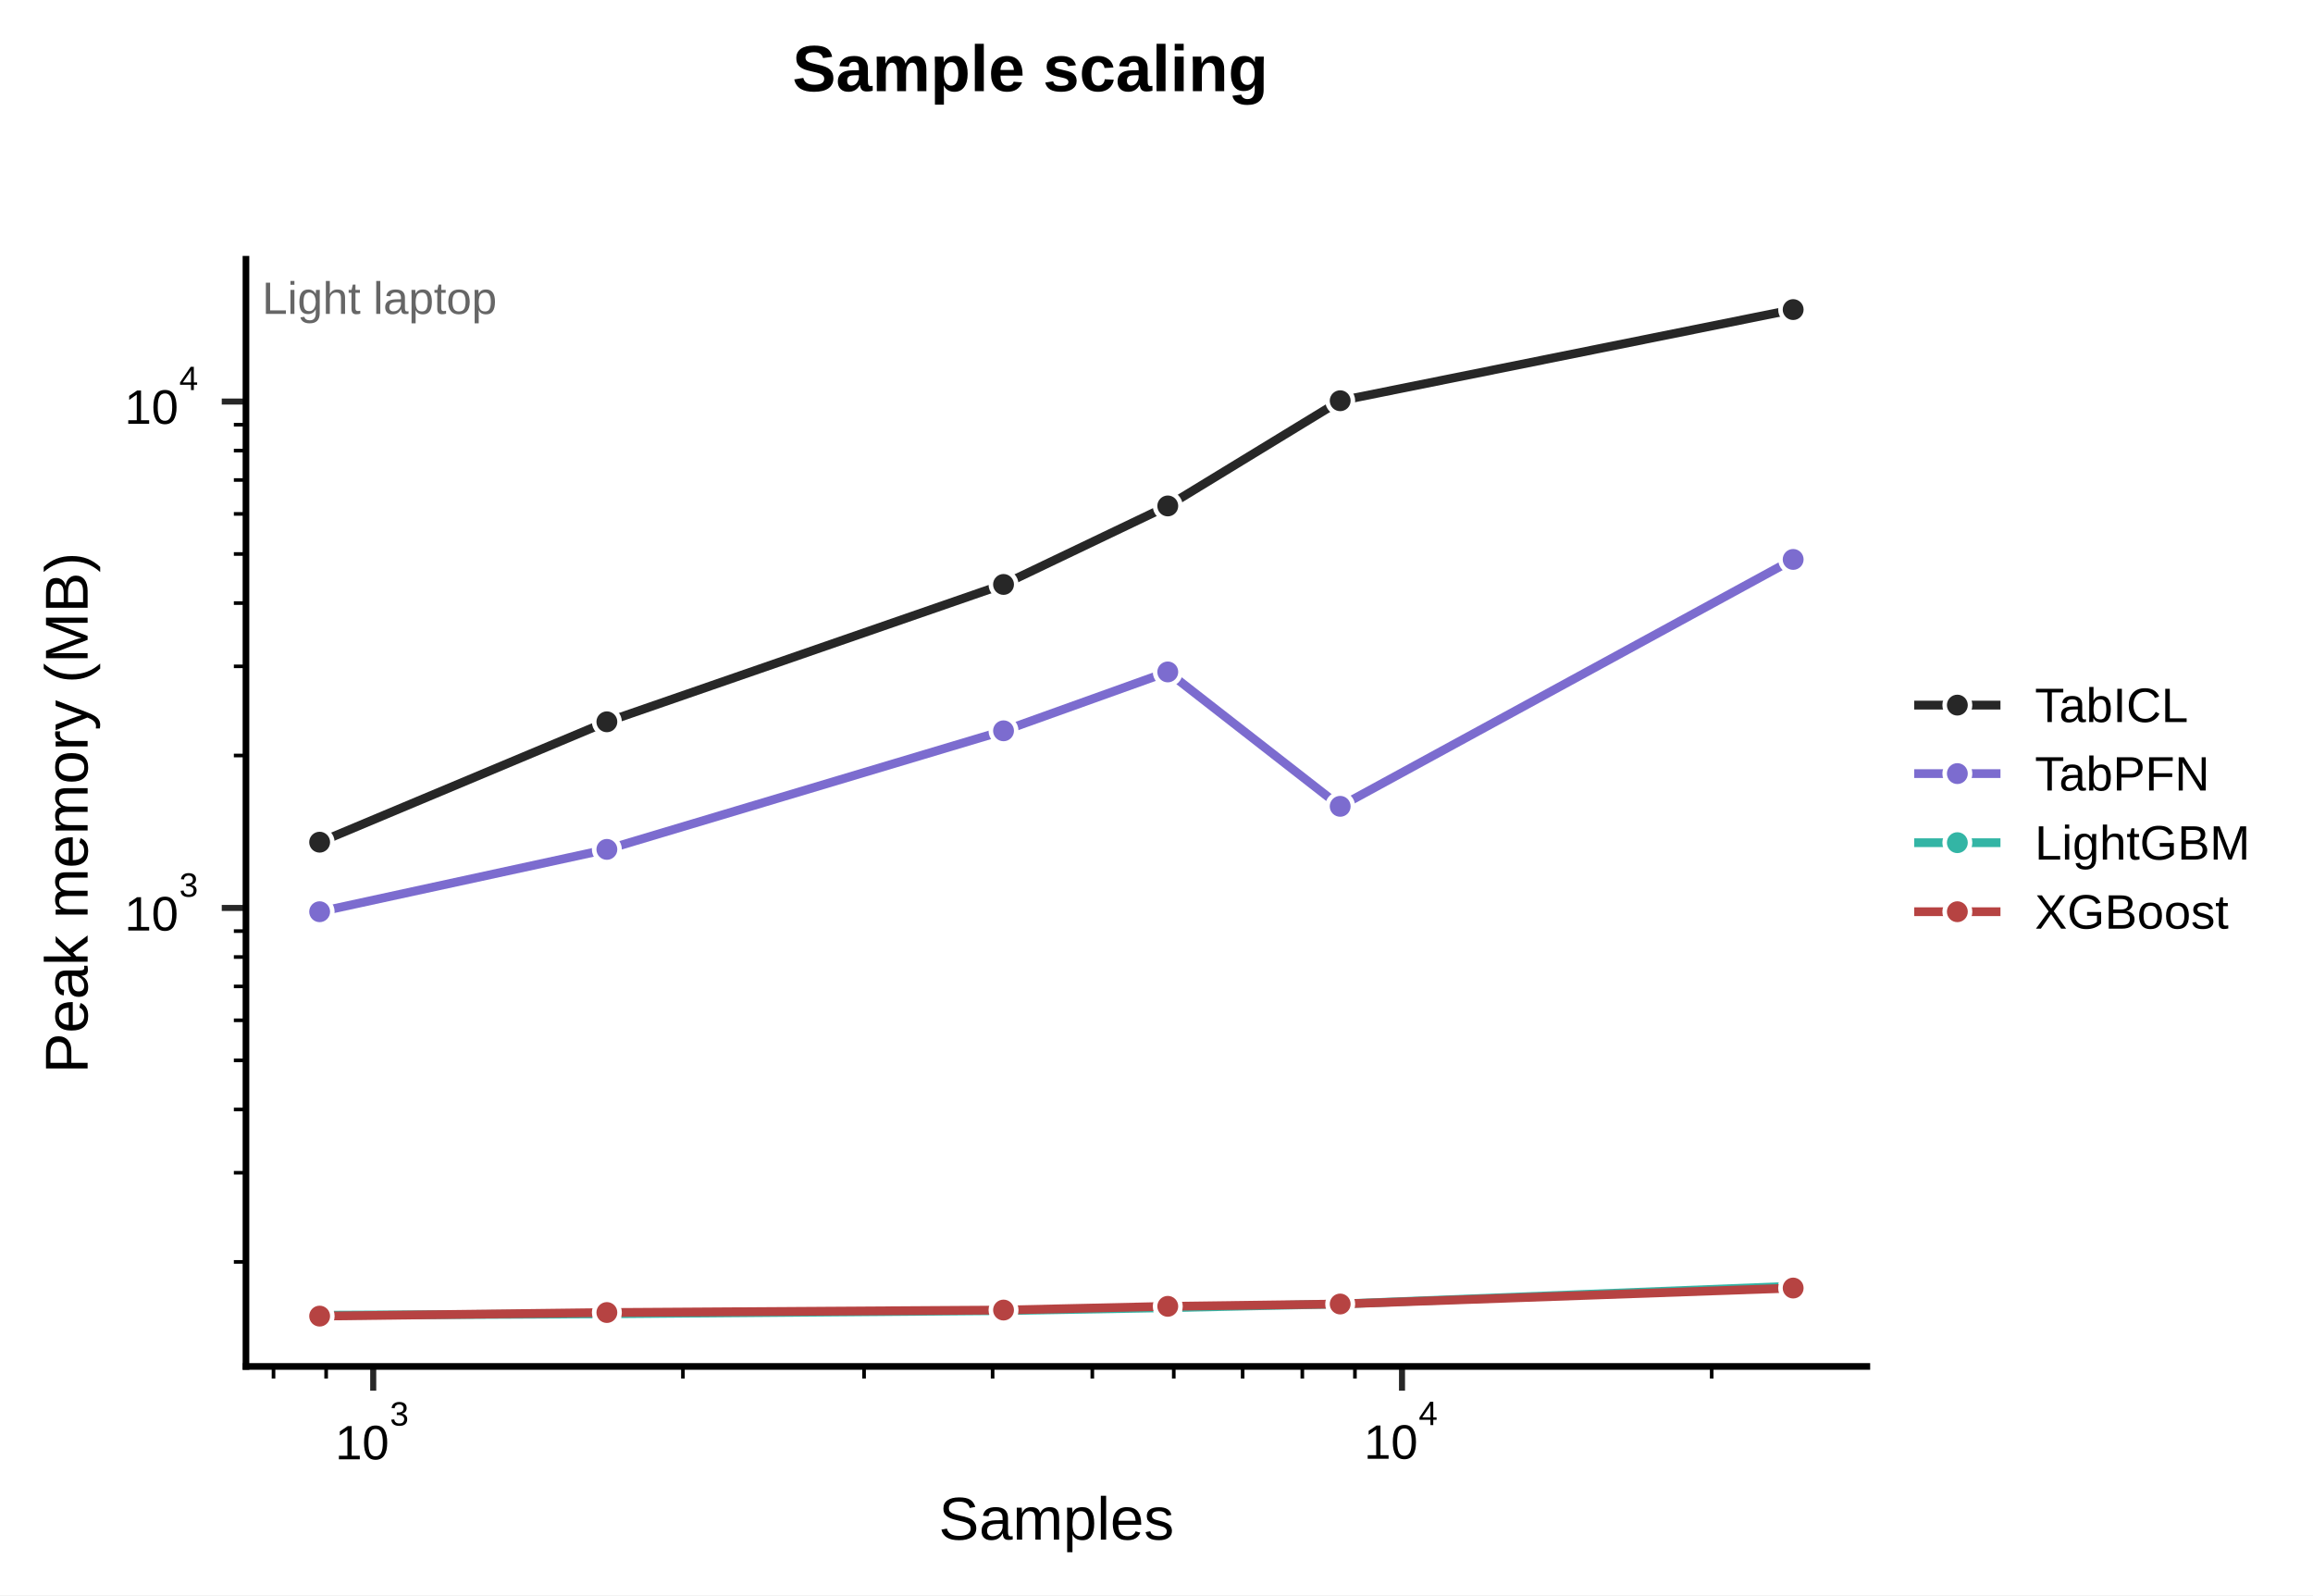
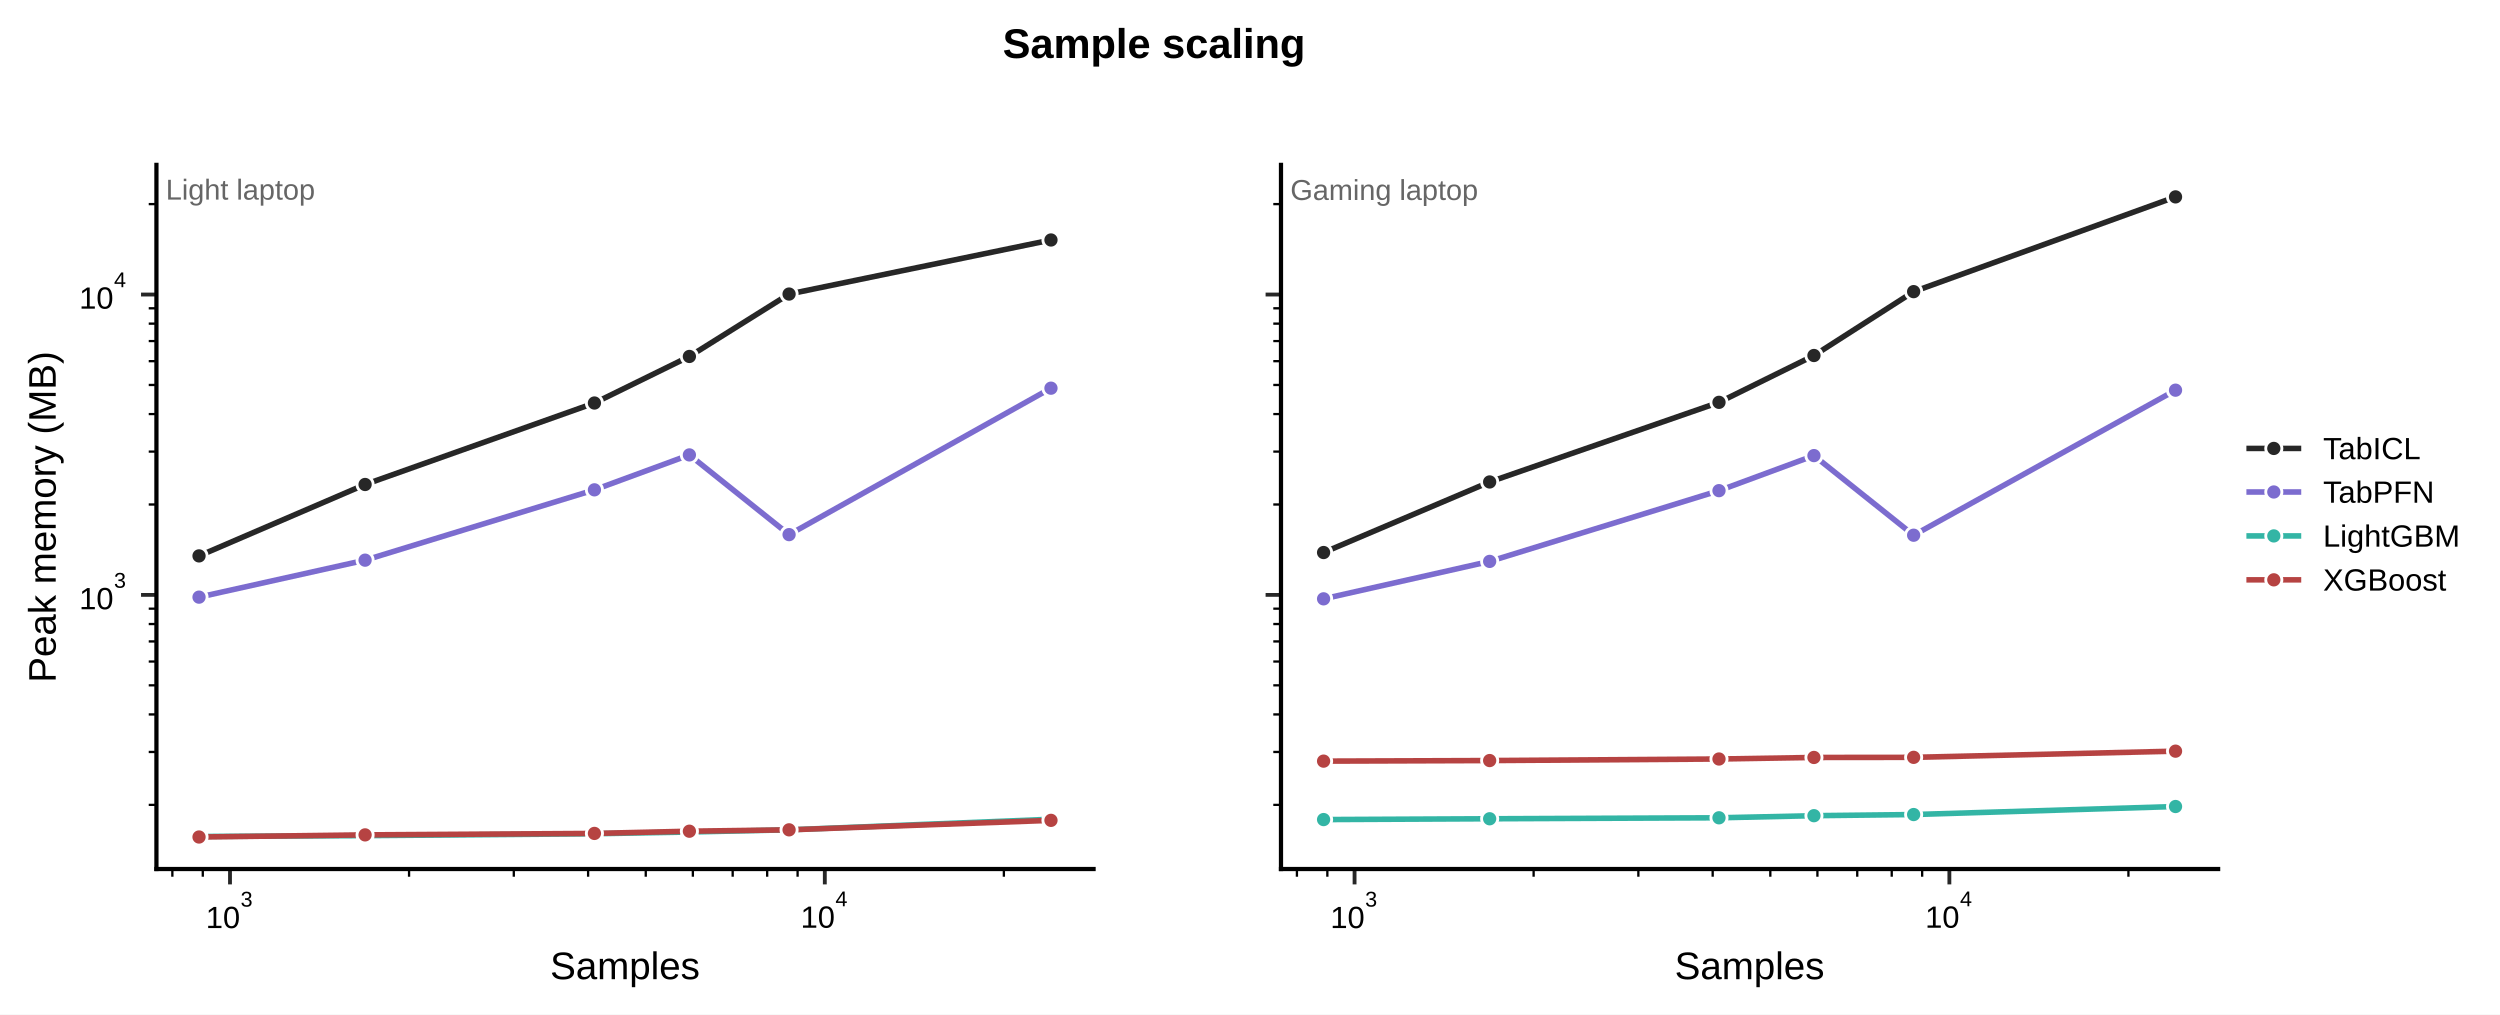
- <svg xmlns="http://www.w3.org/2000/svg" xmlns:xlink="http://www.w3.org/1999/xlink" width="382.21pt" height="263.599pt" viewBox="0 0 382.21 263.599" version="1.1">
+ <svg xmlns="http://www.w3.org/2000/svg" xmlns:xlink="http://www.w3.org/1999/xlink" width="649.563pt" height="263.599pt" viewBox="0 0 649.563 263.599" version="1.1">
  <defs>
    <style type="text/css">*{stroke-linejoin: round; stroke-linecap: butt}</style>
  </defs>
  <g id="figure_1">
    <g id="patch_1">
-       <path d="M 0 263.599  L 382.21 263.599  L 382.21 -0  L 0 -0  z " style="fill: #ffffff" />
+       <path d="M -0 263.599  L 649.563 263.599  L 649.563 -0  L -0 -0  z " style="fill: #ffffff" />
    </g>
    <g id="axes_1">
      <g id="patch_2">
-         <path d="M 40.644 225.792  L 308.484 225.792  L 308.484 42.84  L 40.644 42.84  z " style="fill: #ffffff" />
+         <path d="M 40.644 225.792  L 284.135 225.792  L 284.135 42.84  L 40.644 42.84  z " style="fill: #ffffff" />
      </g>
      <g id="FillBetweenPolyCollection_1" />
      <g id="FillBetweenPolyCollection_2" />
      <g id="FillBetweenPolyCollection_3" />
      <g id="FillBetweenPolyCollection_4" />
      <g id="matplotlib.axis_1">
        <g id="xtick_1">
          <g id="line2d_1">
            <defs>
-               <path id="m49b5a48833" d="M 0 0  L 0 4  " style="stroke: #272727" />
+               <path id="m535cff6df9" d="M 0 0  L 0 4  " style="stroke: #272727" />
            </defs>
            <g>
-               <use xlink:href="#m49b5a48833" x="61.672" y="225.792" style="fill: #272727; stroke: #272727" />
+               <use xlink:href="#m535cff6df9" x="59.76" y="225.792" style="fill: #272727; stroke: #272727" />
            </g>
          </g>
          <g id="text_1">
-             <g transform="translate(55.39198 241.542)">
+             <g transform="translate(53.48038 241.542)">
              <text>
                <tspan x="0" y="-0.4" style="font-size: 8px; font-family: 'Arial'">1</tspan>
                <tspan x="4.449" y="-0.4" style="font-size: 8px; font-family: 'Arial'">0</tspan>
                <tspan x="9.038" y="-5.975" style="font-size: 5.6px; font-family: 'Arial'">3</tspan>
              </text>
            </g>
          </g>
        </g>
        <g id="xtick_2">
          <g id="line2d_2">
            <g>
-               <use xlink:href="#m49b5a48833" x="231.673" y="225.792" style="fill: #272727; stroke: #272727" />
+               <use xlink:href="#m535cff6df9" x="214.307" y="225.792" style="fill: #272727; stroke: #272727" />
            </g>
          </g>
          <g id="text_2">
-             <g transform="translate(225.3934 241.462)">
+             <g transform="translate(208.0271 241.462)">
              <text>
                <tspan x="0" y="-0.41" style="font-size: 8px; font-family: 'Arial'">1</tspan>
                <tspan x="4.449" y="-0.41" style="font-size: 8px; font-family: 'Arial'">0</tspan>
                <tspan x="9.038" y="-5.986" style="font-size: 5.6px; font-family: 'Arial'">4</tspan>
              </text>
            </g>
          </g>
        </g>
        <g id="xtick_3">
          <g id="line2d_3">
            <defs>
-               <path id="m65c2e6663e" d="M 0 0  L 0 2  " style="stroke: #000000; stroke-width: 0.6" />
+               <path id="m6e4517f4c8" d="M 0 0  L 0 2  " style="stroke: #000000; stroke-width: 0.6" />
            </defs>
            <g>
-               <use xlink:href="#m65c2e6663e" x="45.197" y="225.792" style="stroke: #000000; stroke-width: 0.6" />
+               <use xlink:href="#m6e4517f4c8" x="44.783" y="225.792" style="stroke: #000000; stroke-width: 0.6" />
            </g>
          </g>
        </g>
        <g id="xtick_4">
          <g id="line2d_4">
            <g>
-               <use xlink:href="#m65c2e6663e" x="53.893" y="225.792" style="stroke: #000000; stroke-width: 0.6" />
+               <use xlink:href="#m6e4517f4c8" x="52.689" y="225.792" style="stroke: #000000; stroke-width: 0.6" />
            </g>
          </g>
        </g>
        <g id="xtick_5">
          <g id="line2d_5">
            <g>
-               <use xlink:href="#m65c2e6663e" x="112.848" y="225.792" style="stroke: #000000; stroke-width: 0.6" />
+               <use xlink:href="#m6e4517f4c8" x="106.284" y="225.792" style="stroke: #000000; stroke-width: 0.6" />
            </g>
          </g>
        </g>
        <g id="xtick_6">
          <g id="line2d_6">
            <g>
-               <use xlink:href="#m65c2e6663e" x="142.783" y="225.792" style="stroke: #000000; stroke-width: 0.6" />
+               <use xlink:href="#m6e4517f4c8" x="133.498" y="225.792" style="stroke: #000000; stroke-width: 0.6" />
            </g>
          </g>
        </g>
        <g id="xtick_7">
          <g id="line2d_7">
            <g>
-               <use xlink:href="#m65c2e6663e" x="164.023" y="225.792" style="stroke: #000000; stroke-width: 0.6" />
+               <use xlink:href="#m6e4517f4c8" x="152.807" y="225.792" style="stroke: #000000; stroke-width: 0.6" />
            </g>
          </g>
        </g>
        <g id="xtick_8">
          <g id="line2d_8">
            <g>
-               <use xlink:href="#m65c2e6663e" x="180.498" y="225.792" style="stroke: #000000; stroke-width: 0.6" />
+               <use xlink:href="#m6e4517f4c8" x="167.784" y="225.792" style="stroke: #000000; stroke-width: 0.6" />
            </g>
          </g>
        </g>
        <g id="xtick_9">
          <g id="line2d_9">
            <g>
-               <use xlink:href="#m65c2e6663e" x="193.959" y="225.792" style="stroke: #000000; stroke-width: 0.6" />
+               <use xlink:href="#m6e4517f4c8" x="180.021" y="225.792" style="stroke: #000000; stroke-width: 0.6" />
            </g>
          </g>
        </g>
        <g id="xtick_10">
          <g id="line2d_10">
            <g>
-               <use xlink:href="#m65c2e6663e" x="205.34" y="225.792" style="stroke: #000000; stroke-width: 0.6" />
+               <use xlink:href="#m6e4517f4c8" x="190.368" y="225.792" style="stroke: #000000; stroke-width: 0.6" />
            </g>
          </g>
        </g>
        <g id="xtick_11">
          <g id="line2d_11">
            <g>
-               <use xlink:href="#m65c2e6663e" x="215.199" y="225.792" style="stroke: #000000; stroke-width: 0.6" />
+               <use xlink:href="#m6e4517f4c8" x="199.33" y="225.792" style="stroke: #000000; stroke-width: 0.6" />
            </g>
          </g>
        </g>
        <g id="xtick_12">
          <g id="line2d_12">
            <g>
-               <use xlink:href="#m65c2e6663e" x="223.895" y="225.792" style="stroke: #000000; stroke-width: 0.6" />
+               <use xlink:href="#m6e4517f4c8" x="207.235" y="225.792" style="stroke: #000000; stroke-width: 0.6" />
            </g>
          </g>
        </g>
        <g id="xtick_13">
          <g id="line2d_13">
            <g>
-               <use xlink:href="#m65c2e6663e" x="282.849" y="225.792" style="stroke: #000000; stroke-width: 0.6" />
+               <use xlink:href="#m6e4517f4c8" x="260.83" y="225.792" style="stroke: #000000; stroke-width: 0.6" />
            </g>
          </g>
        </g>
        <g id="text_3">
-           <text style="font-size: 10px; font-family: 'Arial', 'Helvetica', 'DejaVu Sans', sans-serif; text-anchor: middle" x="174.564" y="254.412" transform="rotate(-0 174.5644 254.4117)">Samples</text>
+           <text style="font-size: 10px; font-family: 'Arial', 'Helvetica', 'DejaVu Sans', sans-serif; text-anchor: middle" x="162.39" y="254.412" transform="rotate(-0 162.3898 254.4117)">Samples</text>
        </g>
      </g>
      <g id="matplotlib.axis_2">
        <g id="ytick_1">
          <g id="line2d_14">
            <defs>
-               <path id="mefee58c02e" d="M 0 0  L -4 0  " style="stroke: #272727" />
+               <path id="m0dcc886dbc" d="M 0 0  L -4 0  " style="stroke: #272727" />
            </defs>
            <g>
-               <use xlink:href="#mefee58c02e" x="40.644" y="150.032" style="fill: #272727; stroke: #272727" />
+               <use xlink:href="#m0dcc886dbc" x="40.644" y="154.572" style="fill: #272727; stroke: #272727" />
            </g>
          </g>
          <g id="text_4">
-             <g transform="translate(20.58438 154.1567)">
+             <g transform="translate(20.58438 158.6975)">
              <text>
                <tspan x="0" y="-0.4" style="font-size: 8px; font-family: 'Arial'">1</tspan>
                <tspan x="4.449" y="-0.4" style="font-size: 8px; font-family: 'Arial'">0</tspan>
                <tspan x="9.038" y="-5.975" style="font-size: 5.6px; font-family: 'Arial'">3</tspan>
              </text>
            </g>
          </g>
        </g>
        <g id="ytick_2">
          <g id="line2d_15">
            <g>
-               <use xlink:href="#mefee58c02e" x="40.644" y="66.354" style="fill: #272727; stroke: #272727" />
+               <use xlink:href="#m0dcc886dbc" x="40.644" y="76.529" style="fill: #272727; stroke: #272727" />
            </g>
          </g>
          <g id="text_5">
-             <g transform="translate(20.58438 70.43891)">
+             <g transform="translate(20.58438 80.6135)">
              <text>
                <tspan x="0" y="-0.41" style="font-size: 8px; font-family: 'Arial'">1</tspan>
                <tspan x="4.449" y="-0.41" style="font-size: 8px; font-family: 'Arial'">0</tspan>
                <tspan x="9.038" y="-5.986" style="font-size: 5.6px; font-family: 'Arial'">4</tspan>
              </text>
            </g>
          </g>
        </g>
        <g id="ytick_3">
          <g id="line2d_16">
            <defs>
-               <path id="mbd367f8b08" d="M 0 0  L -2 0  " style="stroke: #000000; stroke-width: 0.6" />
+               <path id="me3ebf35637" d="M 0 0  L -2 0  " style="stroke: #000000; stroke-width: 0.6" />
            </defs>
            <g>
-               <use xlink:href="#mbd367f8b08" x="40.644" y="208.52" style="stroke: #000000; stroke-width: 0.6" />
+               <use xlink:href="#me3ebf35637" x="40.644" y="209.123" style="stroke: #000000; stroke-width: 0.6" />
            </g>
          </g>
        </g>
        <g id="ytick_4">
          <g id="line2d_17">
            <g>
-               <use xlink:href="#mbd367f8b08" x="40.644" y="193.785" style="stroke: #000000; stroke-width: 0.6" />
+               <use xlink:href="#me3ebf35637" x="40.644" y="195.38" style="stroke: #000000; stroke-width: 0.6" />
            </g>
          </g>
        </g>
        <g id="ytick_5">
          <g id="line2d_18">
            <g>
-               <use xlink:href="#mbd367f8b08" x="40.644" y="183.33" style="stroke: #000000; stroke-width: 0.6" />
+               <use xlink:href="#me3ebf35637" x="40.644" y="185.629" style="stroke: #000000; stroke-width: 0.6" />
            </g>
          </g>
        </g>
        <g id="ytick_6">
          <g id="line2d_19">
            <g>
-               <use xlink:href="#mbd367f8b08" x="40.644" y="175.221" style="stroke: #000000; stroke-width: 0.6" />
+               <use xlink:href="#me3ebf35637" x="40.644" y="178.066" style="stroke: #000000; stroke-width: 0.6" />
            </g>
          </g>
        </g>
        <g id="ytick_7">
          <g id="line2d_20">
            <g>
-               <use xlink:href="#mbd367f8b08" x="40.644" y="168.595" style="stroke: #000000; stroke-width: 0.6" />
+               <use xlink:href="#me3ebf35637" x="40.644" y="171.886" style="stroke: #000000; stroke-width: 0.6" />
            </g>
          </g>
        </g>
        <g id="ytick_8">
          <g id="line2d_21">
            <g>
-               <use xlink:href="#mbd367f8b08" x="40.644" y="162.994" style="stroke: #000000; stroke-width: 0.6" />
+               <use xlink:href="#me3ebf35637" x="40.644" y="166.662" style="stroke: #000000; stroke-width: 0.6" />
            </g>
          </g>
        </g>
        <g id="ytick_9">
          <g id="line2d_22">
            <g>
-               <use xlink:href="#mbd367f8b08" x="40.644" y="158.141" style="stroke: #000000; stroke-width: 0.6" />
+               <use xlink:href="#me3ebf35637" x="40.644" y="162.136" style="stroke: #000000; stroke-width: 0.6" />
            </g>
          </g>
        </g>
        <g id="ytick_10">
          <g id="line2d_23">
            <g>
-               <use xlink:href="#mbd367f8b08" x="40.644" y="153.861" style="stroke: #000000; stroke-width: 0.6" />
+               <use xlink:href="#me3ebf35637" x="40.644" y="158.144" style="stroke: #000000; stroke-width: 0.6" />
            </g>
          </g>
        </g>
        <g id="ytick_11">
          <g id="line2d_24">
            <g>
-               <use xlink:href="#mbd367f8b08" x="40.644" y="124.842" style="stroke: #000000; stroke-width: 0.6" />
+               <use xlink:href="#me3ebf35637" x="40.644" y="131.079" style="stroke: #000000; stroke-width: 0.6" />
            </g>
          </g>
        </g>
        <g id="ytick_12">
          <g id="line2d_25">
            <g>
-               <use xlink:href="#mbd367f8b08" x="40.644" y="110.107" style="stroke: #000000; stroke-width: 0.6" />
+               <use xlink:href="#me3ebf35637" x="40.644" y="117.336" style="stroke: #000000; stroke-width: 0.6" />
            </g>
          </g>
        </g>
        <g id="ytick_13">
          <g id="line2d_26">
            <g>
-               <use xlink:href="#mbd367f8b08" x="40.644" y="99.653" style="stroke: #000000; stroke-width: 0.6" />
+               <use xlink:href="#me3ebf35637" x="40.644" y="107.585" style="stroke: #000000; stroke-width: 0.6" />
            </g>
          </g>
        </g>
        <g id="ytick_14">
          <g id="line2d_27">
            <g>
-               <use xlink:href="#mbd367f8b08" x="40.644" y="91.543" style="stroke: #000000; stroke-width: 0.6" />
+               <use xlink:href="#me3ebf35637" x="40.644" y="100.022" style="stroke: #000000; stroke-width: 0.6" />
            </g>
          </g>
        </g>
        <g id="ytick_15">
          <g id="line2d_28">
            <g>
-               <use xlink:href="#mbd367f8b08" x="40.644" y="84.918" style="stroke: #000000; stroke-width: 0.6" />
+               <use xlink:href="#me3ebf35637" x="40.644" y="93.842" style="stroke: #000000; stroke-width: 0.6" />
            </g>
          </g>
        </g>
        <g id="ytick_16">
          <g id="line2d_29">
            <g>
-               <use xlink:href="#mbd367f8b08" x="40.644" y="79.316" style="stroke: #000000; stroke-width: 0.6" />
+               <use xlink:href="#me3ebf35637" x="40.644" y="88.618" style="stroke: #000000; stroke-width: 0.6" />
            </g>
          </g>
        </g>
        <g id="ytick_17">
          <g id="line2d_30">
            <g>
-               <use xlink:href="#mbd367f8b08" x="40.644" y="74.463" style="stroke: #000000; stroke-width: 0.6" />
+               <use xlink:href="#me3ebf35637" x="40.644" y="84.092" style="stroke: #000000; stroke-width: 0.6" />
            </g>
          </g>
        </g>
        <g id="ytick_18">
          <g id="line2d_31">
            <g>
-               <use xlink:href="#mbd367f8b08" x="40.644" y="70.183" style="stroke: #000000; stroke-width: 0.6" />
+               <use xlink:href="#me3ebf35637" x="40.644" y="80.1" style="stroke: #000000; stroke-width: 0.6" />
+             </g>
+           </g>
+         </g>
+         <g id="ytick_19">
+           <g id="line2d_32">
+             <g>
+               <use xlink:href="#me3ebf35637" x="40.644" y="53.035" style="stroke: #000000; stroke-width: 0.6" />
            </g>
          </g>
        </g>
        <g id="text_6">
          <text style="font-size: 10px; font-family: 'Arial', 'Helvetica', 'DejaVu Sans', sans-serif; text-anchor: middle" x="14.48" y="134.316" transform="rotate(-90 14.47969 134.316)">Peak memory (MB)</text>
        </g>
      </g>
-       <g id="line2d_32">
-         <path d="M 52.819 139.164  L 100.282 119.271  L 165.828 96.574  L 192.968 83.602  L 221.459 66.218  L 296.31 51.156  " clip-path="url(#p3132e4a2a6)" style="fill: none; stroke: #272727; stroke-width: 1.45; stroke-linecap: square" />
+       <g id="line2d_33">
+         <path d="M 51.712 144.436  L 94.86 125.882  L 154.448 104.714  L 179.12 92.615  L 205.022 76.402  L 273.068 62.354  " clip-path="url(#p27433dda0e)" style="fill: none; stroke: #272727; stroke-width: 1.45; stroke-linecap: square" />
        <defs>
-           <path id="mc3761f071a" d="M 0 2.1  C 0.557 2.1 1.091 1.879 1.485 1.485  C 1.879 1.091 2.1 0.557 2.1 0  C 2.1 -0.557 1.879 -1.091 1.485 -1.485  C 1.091 -1.879 0.557 -2.1 0 -2.1  C -0.557 -2.1 -1.091 -1.879 -1.485 -1.485  C -1.879 -1.091 -2.1 -0.557 -2.1 0  C -2.1 0.557 -1.879 1.091 -1.485 1.485  C -1.091 1.879 -0.557 2.1 0 2.1  z " style="stroke: #ffffff; stroke-width: 0.75" />
+           <path id="m68408c80e0" d="M 0 2.1  C 0.557 2.1 1.091 1.879 1.485 1.485  C 1.879 1.091 2.1 0.557 2.1 0  C 2.1 -0.557 1.879 -1.091 1.485 -1.485  C 1.091 -1.879 0.557 -2.1 0 -2.1  C -0.557 -2.1 -1.091 -1.879 -1.485 -1.485  C -1.879 -1.091 -2.1 -0.557 -2.1 0  C -2.1 0.557 -1.879 1.091 -1.485 1.485  C -1.091 1.879 -0.557 2.1 0 2.1  z " style="stroke: #ffffff; stroke-width: 0.75" />
        </defs>
-         <g clip-path="url(#p3132e4a2a6)">
-           <use xlink:href="#mc3761f071a" x="52.819" y="139.164" style="fill: #272727; stroke: #ffffff; stroke-width: 0.75" />
-           <use xlink:href="#mc3761f071a" x="100.282" y="119.271" style="fill: #272727; stroke: #ffffff; stroke-width: 0.75" />
-           <use xlink:href="#mc3761f071a" x="165.828" y="96.574" style="fill: #272727; stroke: #ffffff; stroke-width: 0.75" />
-           <use xlink:href="#mc3761f071a" x="192.968" y="83.602" style="fill: #272727; stroke: #ffffff; stroke-width: 0.75" />
-           <use xlink:href="#mc3761f071a" x="221.459" y="66.218" style="fill: #272727; stroke: #ffffff; stroke-width: 0.75" />
-           <use xlink:href="#mc3761f071a" x="296.31" y="51.156" style="fill: #272727; stroke: #ffffff; stroke-width: 0.75" />
-         </g>
-       </g>
-       <g id="line2d_33">
-         <path d="M 52.819 150.654  L 100.282 140.353  L 165.828 120.759  L 192.968 111.031  L 221.459 133.238  L 296.31 92.441  " clip-path="url(#p3132e4a2a6)" style="fill: none; stroke: #7c6ccf; stroke-width: 1.45; stroke-linecap: square" />
+         <g clip-path="url(#p27433dda0e)">
+           <use xlink:href="#m68408c80e0" x="51.712" y="144.436" style="fill: #272727; stroke: #ffffff; stroke-width: 0.75" />
+           <use xlink:href="#m68408c80e0" x="94.86" y="125.882" style="fill: #272727; stroke: #ffffff; stroke-width: 0.75" />
+           <use xlink:href="#m68408c80e0" x="154.448" y="104.714" style="fill: #272727; stroke: #ffffff; stroke-width: 0.75" />
+           <use xlink:href="#m68408c80e0" x="179.12" y="92.615" style="fill: #272727; stroke: #ffffff; stroke-width: 0.75" />
+           <use xlink:href="#m68408c80e0" x="205.022" y="76.402" style="fill: #272727; stroke: #ffffff; stroke-width: 0.75" />
+           <use xlink:href="#m68408c80e0" x="273.068" y="62.354" style="fill: #272727; stroke: #ffffff; stroke-width: 0.75" />
+         </g>
+       </g>
+       <g id="line2d_34">
+         <path d="M 51.712 155.153  L 94.86 145.546  L 154.448 127.271  L 179.12 118.198  L 205.022 138.909  L 273.068 100.86  " clip-path="url(#p27433dda0e)" style="fill: none; stroke: #7c6ccf; stroke-width: 1.45; stroke-linecap: square" />
        <defs>
-           <path id="md16cb9d031" d="M 0 2.1  C 0.557 2.1 1.091 1.879 1.485 1.485  C 1.879 1.091 2.1 0.557 2.1 0  C 2.1 -0.557 1.879 -1.091 1.485 -1.485  C 1.091 -1.879 0.557 -2.1 0 -2.1  C -0.557 -2.1 -1.091 -1.879 -1.485 -1.485  C -1.879 -1.091 -2.1 -0.557 -2.1 0  C -2.1 0.557 -1.879 1.091 -1.485 1.485  C -1.091 1.879 -0.557 2.1 0 2.1  z " style="stroke: #ffffff; stroke-width: 0.75" />
+           <path id="m30e67b7266" d="M 0 2.1  C 0.557 2.1 1.091 1.879 1.485 1.485  C 1.879 1.091 2.1 0.557 2.1 0  C 2.1 -0.557 1.879 -1.091 1.485 -1.485  C 1.091 -1.879 0.557 -2.1 0 -2.1  C -0.557 -2.1 -1.091 -1.879 -1.485 -1.485  C -1.879 -1.091 -2.1 -0.557 -2.1 0  C -2.1 0.557 -1.879 1.091 -1.485 1.485  C -1.091 1.879 -0.557 2.1 0 2.1  z " style="stroke: #ffffff; stroke-width: 0.75" />
        </defs>
-         <g clip-path="url(#p3132e4a2a6)">
-           <use xlink:href="#md16cb9d031" x="52.819" y="150.654" style="fill: #7c6ccf; stroke: #ffffff; stroke-width: 0.75" />
-           <use xlink:href="#md16cb9d031" x="100.282" y="140.353" style="fill: #7c6ccf; stroke: #ffffff; stroke-width: 0.75" />
-           <use xlink:href="#md16cb9d031" x="165.828" y="120.759" style="fill: #7c6ccf; stroke: #ffffff; stroke-width: 0.75" />
-           <use xlink:href="#md16cb9d031" x="192.968" y="111.031" style="fill: #7c6ccf; stroke: #ffffff; stroke-width: 0.75" />
-           <use xlink:href="#md16cb9d031" x="221.459" y="133.238" style="fill: #7c6ccf; stroke: #ffffff; stroke-width: 0.75" />
-           <use xlink:href="#md16cb9d031" x="296.31" y="92.441" style="fill: #7c6ccf; stroke: #ffffff; stroke-width: 0.75" />
-         </g>
-       </g>
-       <g id="line2d_34">
-         <path d="M 52.819 217.332  L 100.282 217.097  L 165.828 216.569  L 192.968 216.088  L 221.459 215.469  L 296.31 212.527  " clip-path="url(#p3132e4a2a6)" style="fill: none; stroke: #33b5a5; stroke-width: 1.45; stroke-linecap: square" />
+         <g clip-path="url(#p27433dda0e)">
+           <use xlink:href="#m30e67b7266" x="51.712" y="155.153" style="fill: #7c6ccf; stroke: #ffffff; stroke-width: 0.75" />
+           <use xlink:href="#m30e67b7266" x="94.86" y="145.546" style="fill: #7c6ccf; stroke: #ffffff; stroke-width: 0.75" />
+           <use xlink:href="#m30e67b7266" x="154.448" y="127.271" style="fill: #7c6ccf; stroke: #ffffff; stroke-width: 0.75" />
+           <use xlink:href="#m30e67b7266" x="179.12" y="118.198" style="fill: #7c6ccf; stroke: #ffffff; stroke-width: 0.75" />
+           <use xlink:href="#m30e67b7266" x="205.022" y="138.909" style="fill: #7c6ccf; stroke: #ffffff; stroke-width: 0.75" />
+           <use xlink:href="#m30e67b7266" x="273.068" y="100.86" style="fill: #7c6ccf; stroke: #ffffff; stroke-width: 0.75" />
+         </g>
+       </g>
+       <g id="line2d_35">
+         <path d="M 51.712 217.342  L 94.86 217.122  L 154.448 216.63  L 179.12 216.181  L 205.022 215.604  L 273.068 212.86  " clip-path="url(#p27433dda0e)" style="fill: none; stroke: #33b5a5; stroke-width: 1.45; stroke-linecap: square" />
        <defs>
-           <path id="m8ec9bb2e9e" d="M 0 2.1  C 0.557 2.1 1.091 1.879 1.485 1.485  C 1.879 1.091 2.1 0.557 2.1 0  C 2.1 -0.557 1.879 -1.091 1.485 -1.485  C 1.091 -1.879 0.557 -2.1 0 -2.1  C -0.557 -2.1 -1.091 -1.879 -1.485 -1.485  C -1.879 -1.091 -2.1 -0.557 -2.1 0  C -2.1 0.557 -1.879 1.091 -1.485 1.485  C -1.091 1.879 -0.557 2.1 0 2.1  z " style="stroke: #ffffff; stroke-width: 0.75" />
+           <path id="m19f07a2bf1" d="M 0 2.1  C 0.557 2.1 1.091 1.879 1.485 1.485  C 1.879 1.091 2.1 0.557 2.1 0  C 2.1 -0.557 1.879 -1.091 1.485 -1.485  C 1.091 -1.879 0.557 -2.1 0 -2.1  C -0.557 -2.1 -1.091 -1.879 -1.485 -1.485  C -1.879 -1.091 -2.1 -0.557 -2.1 0  C -2.1 0.557 -1.879 1.091 -1.485 1.485  C -1.091 1.879 -0.557 2.1 0 2.1  z " style="stroke: #ffffff; stroke-width: 0.75" />
        </defs>
-         <g clip-path="url(#p3132e4a2a6)">
-           <use xlink:href="#m8ec9bb2e9e" x="52.819" y="217.332" style="fill: #33b5a5; stroke: #ffffff; stroke-width: 0.75" />
-           <use xlink:href="#m8ec9bb2e9e" x="100.282" y="217.097" style="fill: #33b5a5; stroke: #ffffff; stroke-width: 0.75" />
-           <use xlink:href="#m8ec9bb2e9e" x="165.828" y="216.569" style="fill: #33b5a5; stroke: #ffffff; stroke-width: 0.75" />
-           <use xlink:href="#m8ec9bb2e9e" x="192.968" y="216.088" style="fill: #33b5a5; stroke: #ffffff; stroke-width: 0.75" />
-           <use xlink:href="#m8ec9bb2e9e" x="221.459" y="215.469" style="fill: #33b5a5; stroke: #ffffff; stroke-width: 0.75" />
-           <use xlink:href="#m8ec9bb2e9e" x="296.31" y="212.527" style="fill: #33b5a5; stroke: #ffffff; stroke-width: 0.75" />
-         </g>
-       </g>
-       <g id="line2d_35">
-         <path d="M 52.819 217.476  L 100.282 216.884  L 165.828 216.476  L 192.968 215.861  L 221.459 215.476  L 296.31 212.838  " clip-path="url(#p3132e4a2a6)" style="fill: none; stroke: #b64342; stroke-width: 1.45; stroke-linecap: square" />
+         <g clip-path="url(#p27433dda0e)">
+           <use xlink:href="#m19f07a2bf1" x="51.712" y="217.342" style="fill: #33b5a5; stroke: #ffffff; stroke-width: 0.75" />
+           <use xlink:href="#m19f07a2bf1" x="94.86" y="217.122" style="fill: #33b5a5; stroke: #ffffff; stroke-width: 0.75" />
+           <use xlink:href="#m19f07a2bf1" x="154.448" y="216.63" style="fill: #33b5a5; stroke: #ffffff; stroke-width: 0.75" />
+           <use xlink:href="#m19f07a2bf1" x="179.12" y="216.181" style="fill: #33b5a5; stroke: #ffffff; stroke-width: 0.75" />
+           <use xlink:href="#m19f07a2bf1" x="205.022" y="215.604" style="fill: #33b5a5; stroke: #ffffff; stroke-width: 0.75" />
+           <use xlink:href="#m19f07a2bf1" x="273.068" y="212.86" style="fill: #33b5a5; stroke: #ffffff; stroke-width: 0.75" />
+         </g>
+       </g>
+       <g id="line2d_36">
+         <path d="M 51.712 217.476  L 94.86 216.924  L 154.448 216.544  L 179.12 215.97  L 205.022 215.611  L 273.068 213.15  " clip-path="url(#p27433dda0e)" style="fill: none; stroke: #b64342; stroke-width: 1.45; stroke-linecap: square" />
        <defs>
-           <path id="m93a6e83009" d="M 0 2.1  C 0.557 2.1 1.091 1.879 1.485 1.485  C 1.879 1.091 2.1 0.557 2.1 0  C 2.1 -0.557 1.879 -1.091 1.485 -1.485  C 1.091 -1.879 0.557 -2.1 0 -2.1  C -0.557 -2.1 -1.091 -1.879 -1.485 -1.485  C -1.879 -1.091 -2.1 -0.557 -2.1 0  C -2.1 0.557 -1.879 1.091 -1.485 1.485  C -1.091 1.879 -0.557 2.1 0 2.1  z " style="stroke: #ffffff; stroke-width: 0.75" />
+           <path id="m1617f413d0" d="M 0 2.1  C 0.557 2.1 1.091 1.879 1.485 1.485  C 1.879 1.091 2.1 0.557 2.1 0  C 2.1 -0.557 1.879 -1.091 1.485 -1.485  C 1.091 -1.879 0.557 -2.1 0 -2.1  C -0.557 -2.1 -1.091 -1.879 -1.485 -1.485  C -1.879 -1.091 -2.1 -0.557 -2.1 0  C -2.1 0.557 -1.879 1.091 -1.485 1.485  C -1.091 1.879 -0.557 2.1 0 2.1  z " style="stroke: #ffffff; stroke-width: 0.75" />
        </defs>
-         <g clip-path="url(#p3132e4a2a6)">
-           <use xlink:href="#m93a6e83009" x="52.819" y="217.476" style="fill: #b64342; stroke: #ffffff; stroke-width: 0.75" />
-           <use xlink:href="#m93a6e83009" x="100.282" y="216.884" style="fill: #b64342; stroke: #ffffff; stroke-width: 0.75" />
-           <use xlink:href="#m93a6e83009" x="165.828" y="216.476" style="fill: #b64342; stroke: #ffffff; stroke-width: 0.75" />
-           <use xlink:href="#m93a6e83009" x="192.968" y="215.861" style="fill: #b64342; stroke: #ffffff; stroke-width: 0.75" />
-           <use xlink:href="#m93a6e83009" x="221.459" y="215.476" style="fill: #b64342; stroke: #ffffff; stroke-width: 0.75" />
-           <use xlink:href="#m93a6e83009" x="296.31" y="212.838" style="fill: #b64342; stroke: #ffffff; stroke-width: 0.75" />
-         </g>
-       </g>
-       <g id="line2d_36" />
+         <g clip-path="url(#p27433dda0e)">
+           <use xlink:href="#m1617f413d0" x="51.712" y="217.476" style="fill: #b64342; stroke: #ffffff; stroke-width: 0.75" />
+           <use xlink:href="#m1617f413d0" x="94.86" y="216.924" style="fill: #b64342; stroke: #ffffff; stroke-width: 0.75" />
+           <use xlink:href="#m1617f413d0" x="154.448" y="216.544" style="fill: #b64342; stroke: #ffffff; stroke-width: 0.75" />
+           <use xlink:href="#m1617f413d0" x="179.12" y="215.97" style="fill: #b64342; stroke: #ffffff; stroke-width: 0.75" />
+           <use xlink:href="#m1617f413d0" x="205.022" y="215.611" style="fill: #b64342; stroke: #ffffff; stroke-width: 0.75" />
+           <use xlink:href="#m1617f413d0" x="273.068" y="213.15" style="fill: #b64342; stroke: #ffffff; stroke-width: 0.75" />
+         </g>
+       </g>
      <g id="line2d_37" />
      <g id="line2d_38" />
      <g id="line2d_39" />
+       <g id="line2d_40" />
      <g id="patch_3">
        <path d="M 40.644 225.792  L 40.644 42.84  " style="fill: none; stroke: #000000; stroke-width: 1.1; stroke-linejoin: miter; stroke-linecap: square" />
      </g>
      <g id="patch_4">
-         <path d="M 40.644 225.792  L 308.484 225.792  " style="fill: none; stroke: #000000; stroke-width: 1.1; stroke-linejoin: miter; stroke-linecap: square" />
+         <path d="M 40.644 225.792  L 284.135 225.792  " style="fill: none; stroke: #000000; stroke-width: 1.1; stroke-linejoin: miter; stroke-linecap: square" />
      </g>
      <g id="text_7">
-         <text style="font-size: 7.5px; font-family: 'Arial', 'Helvetica', 'DejaVu Sans', sans-serif; text-anchor: start; fill: #666666" x="43.323" y="51.867" transform="rotate(-0 43.32278 51.8674)">Light laptop</text>
+         <text style="font-size: 7.5px; font-family: 'Arial', 'Helvetica', 'DejaVu Sans', sans-serif; text-anchor: start; fill: #666666" x="43.079" y="51.867" transform="rotate(-0 43.07928 51.8674)">Light laptop</text>
+       </g>
+     </g>
+     <g id="axes_2">
+       <g id="patch_5">
+         <path d="M 332.833 225.792  L 576.324 225.792  L 576.324 42.84  L 332.833 42.84  z " style="fill: #ffffff" />
+       </g>
+       <g id="FillBetweenPolyCollection_5" />
+       <g id="FillBetweenPolyCollection_6" />
+       <g id="FillBetweenPolyCollection_7" />
+       <g id="FillBetweenPolyCollection_8" />
+       <g id="matplotlib.axis_3">
+         <g id="xtick_14">
+           <g id="line2d_41">
+             <g>
+               <use xlink:href="#m535cff6df9" x="351.949" y="225.792" style="fill: #272727; stroke: #272727" />
+             </g>
+           </g>
+           <g id="text_8">
+             <g transform="translate(345.6695 241.542)">
+               <text>
+                 <tspan x="0" y="-0.4" style="font-size: 8px; font-family: 'Arial'">1</tspan>
+                 <tspan x="4.449" y="-0.4" style="font-size: 8px; font-family: 'Arial'">0</tspan>
+                 <tspan x="9.038" y="-5.975" style="font-size: 5.6px; font-family: 'Arial'">3</tspan>
+               </text>
+             </g>
+           </g>
+         </g>
+         <g id="xtick_15">
+           <g id="line2d_42">
+             <g>
+               <use xlink:href="#m535cff6df9" x="506.496" y="225.792" style="fill: #272727; stroke: #272727" />
+             </g>
+           </g>
+           <g id="text_9">
+             <g transform="translate(500.2162 241.462)">
+               <text>
+                 <tspan x="0" y="-0.41" style="font-size: 8px; font-family: 'Arial'">1</tspan>
+                 <tspan x="4.449" y="-0.41" style="font-size: 8px; font-family: 'Arial'">0</tspan>
+                 <tspan x="9.038" y="-5.986" style="font-size: 5.6px; font-family: 'Arial'">4</tspan>
+               </text>
+             </g>
+           </g>
+         </g>
+         <g id="xtick_16">
+           <g id="line2d_43">
+             <g>
+               <use xlink:href="#m6e4517f4c8" x="336.972" y="225.792" style="stroke: #000000; stroke-width: 0.6" />
+             </g>
+           </g>
+         </g>
+         <g id="xtick_17">
+           <g id="line2d_44">
+             <g>
+               <use xlink:href="#m6e4517f4c8" x="344.878" y="225.792" style="stroke: #000000; stroke-width: 0.6" />
+             </g>
+           </g>
+         </g>
+         <g id="xtick_18">
+           <g id="line2d_45">
+             <g>
+               <use xlink:href="#m6e4517f4c8" x="398.473" y="225.792" style="stroke: #000000; stroke-width: 0.6" />
+             </g>
+           </g>
+         </g>
+         <g id="xtick_19">
+           <g id="line2d_46">
+             <g>
+               <use xlink:href="#m6e4517f4c8" x="425.687" y="225.792" style="stroke: #000000; stroke-width: 0.6" />
+             </g>
+           </g>
+         </g>
+         <g id="xtick_20">
+           <g id="line2d_47">
+             <g>
+               <use xlink:href="#m6e4517f4c8" x="444.996" y="225.792" style="stroke: #000000; stroke-width: 0.6" />
+             </g>
+           </g>
+         </g>
+         <g id="xtick_21">
+           <g id="line2d_48">
+             <g>
+               <use xlink:href="#m6e4517f4c8" x="459.973" y="225.792" style="stroke: #000000; stroke-width: 0.6" />
+             </g>
+           </g>
+         </g>
+         <g id="xtick_22">
+           <g id="line2d_49">
+             <g>
+               <use xlink:href="#m6e4517f4c8" x="472.21" y="225.792" style="stroke: #000000; stroke-width: 0.6" />
+             </g>
+           </g>
+         </g>
+         <g id="xtick_23">
+           <g id="line2d_50">
+             <g>
+               <use xlink:href="#m6e4517f4c8" x="482.557" y="225.792" style="stroke: #000000; stroke-width: 0.6" />
+             </g>
+           </g>
+         </g>
+         <g id="xtick_24">
+           <g id="line2d_51">
+             <g>
+               <use xlink:href="#m6e4517f4c8" x="491.519" y="225.792" style="stroke: #000000; stroke-width: 0.6" />
+             </g>
+           </g>
+         </g>
+         <g id="xtick_25">
+           <g id="line2d_52">
+             <g>
+               <use xlink:href="#m6e4517f4c8" x="499.425" y="225.792" style="stroke: #000000; stroke-width: 0.6" />
+             </g>
+           </g>
+         </g>
+         <g id="xtick_26">
+           <g id="line2d_53">
+             <g>
+               <use xlink:href="#m6e4517f4c8" x="553.019" y="225.792" style="stroke: #000000; stroke-width: 0.6" />
+             </g>
+           </g>
+         </g>
+         <g id="text_10">
+           <text style="font-size: 10px; font-family: 'Arial', 'Helvetica', 'DejaVu Sans', sans-serif; text-anchor: middle" x="454.579" y="254.412" transform="rotate(-0 454.5789 254.4117)">Samples</text>
+         </g>
+       </g>
+       <g id="matplotlib.axis_4">
+         <g id="ytick_20">
+           <g id="line2d_54">
+             <g>
+               <use xlink:href="#m0dcc886dbc" x="332.833" y="154.572" style="fill: #272727; stroke: #272727" />
+             </g>
+           </g>
+         </g>
+         <g id="ytick_21">
+           <g id="line2d_55">
+             <g>
+               <use xlink:href="#m0dcc886dbc" x="332.833" y="76.529" style="fill: #272727; stroke: #272727" />
+             </g>
+           </g>
+         </g>
+         <g id="ytick_22">
+           <g id="line2d_56">
+             <g>
+               <use xlink:href="#me3ebf35637" x="332.833" y="209.123" style="stroke: #000000; stroke-width: 0.6" />
+             </g>
+           </g>
+         </g>
+         <g id="ytick_23">
+           <g id="line2d_57">
+             <g>
+               <use xlink:href="#me3ebf35637" x="332.833" y="195.38" style="stroke: #000000; stroke-width: 0.6" />
+             </g>
+           </g>
+         </g>
+         <g id="ytick_24">
+           <g id="line2d_58">
+             <g>
+               <use xlink:href="#me3ebf35637" x="332.833" y="185.629" style="stroke: #000000; stroke-width: 0.6" />
+             </g>
+           </g>
+         </g>
+         <g id="ytick_25">
+           <g id="line2d_59">
+             <g>
+               <use xlink:href="#me3ebf35637" x="332.833" y="178.066" style="stroke: #000000; stroke-width: 0.6" />
+             </g>
+           </g>
+         </g>
+         <g id="ytick_26">
+           <g id="line2d_60">
+             <g>
+               <use xlink:href="#me3ebf35637" x="332.833" y="171.886" style="stroke: #000000; stroke-width: 0.6" />
+             </g>
+           </g>
+         </g>
+         <g id="ytick_27">
+           <g id="line2d_61">
+             <g>
+               <use xlink:href="#me3ebf35637" x="332.833" y="166.662" style="stroke: #000000; stroke-width: 0.6" />
+             </g>
+           </g>
+         </g>
+         <g id="ytick_28">
+           <g id="line2d_62">
+             <g>
+               <use xlink:href="#me3ebf35637" x="332.833" y="162.136" style="stroke: #000000; stroke-width: 0.6" />
+             </g>
+           </g>
+         </g>
+         <g id="ytick_29">
+           <g id="line2d_63">
+             <g>
+               <use xlink:href="#me3ebf35637" x="332.833" y="158.144" style="stroke: #000000; stroke-width: 0.6" />
+             </g>
+           </g>
+         </g>
+         <g id="ytick_30">
+           <g id="line2d_64">
+             <g>
+               <use xlink:href="#me3ebf35637" x="332.833" y="131.079" style="stroke: #000000; stroke-width: 0.6" />
+             </g>
+           </g>
+         </g>
+         <g id="ytick_31">
+           <g id="line2d_65">
+             <g>
+               <use xlink:href="#me3ebf35637" x="332.833" y="117.336" style="stroke: #000000; stroke-width: 0.6" />
+             </g>
+           </g>
+         </g>
+         <g id="ytick_32">
+           <g id="line2d_66">
+             <g>
+               <use xlink:href="#me3ebf35637" x="332.833" y="107.585" style="stroke: #000000; stroke-width: 0.6" />
+             </g>
+           </g>
+         </g>
+         <g id="ytick_33">
+           <g id="line2d_67">
+             <g>
+               <use xlink:href="#me3ebf35637" x="332.833" y="100.022" style="stroke: #000000; stroke-width: 0.6" />
+             </g>
+           </g>
+         </g>
+         <g id="ytick_34">
+           <g id="line2d_68">
+             <g>
+               <use xlink:href="#me3ebf35637" x="332.833" y="93.842" style="stroke: #000000; stroke-width: 0.6" />
+             </g>
+           </g>
+         </g>
+         <g id="ytick_35">
+           <g id="line2d_69">
+             <g>
+               <use xlink:href="#me3ebf35637" x="332.833" y="88.618" style="stroke: #000000; stroke-width: 0.6" />
+             </g>
+           </g>
+         </g>
+         <g id="ytick_36">
+           <g id="line2d_70">
+             <g>
+               <use xlink:href="#me3ebf35637" x="332.833" y="84.092" style="stroke: #000000; stroke-width: 0.6" />
+             </g>
+           </g>
+         </g>
+         <g id="ytick_37">
+           <g id="line2d_71">
+             <g>
+               <use xlink:href="#me3ebf35637" x="332.833" y="80.1" style="stroke: #000000; stroke-width: 0.6" />
+             </g>
+           </g>
+         </g>
+         <g id="ytick_38">
+           <g id="line2d_72">
+             <g>
+               <use xlink:href="#me3ebf35637" x="332.833" y="53.035" style="stroke: #000000; stroke-width: 0.6" />
+             </g>
+           </g>
+         </g>
+       </g>
+       <g id="line2d_73">
+         <path d="M 343.901 143.561  L 387.049 125.224  L 446.637 104.537  L 471.309 92.369  L 497.211 75.775  L 565.257 51.156  " clip-path="url(#pdcf08e64b9)" style="fill: none; stroke: #272727; stroke-width: 1.45; stroke-linecap: square" />
+         <g clip-path="url(#pdcf08e64b9)">
+           <use xlink:href="#m68408c80e0" x="343.901" y="143.561" style="fill: #272727; stroke: #ffffff; stroke-width: 0.75" />
+           <use xlink:href="#m68408c80e0" x="387.049" y="125.224" style="fill: #272727; stroke: #ffffff; stroke-width: 0.75" />
+           <use xlink:href="#m68408c80e0" x="446.637" y="104.537" style="fill: #272727; stroke: #ffffff; stroke-width: 0.75" />
+           <use xlink:href="#m68408c80e0" x="471.309" y="92.369" style="fill: #272727; stroke: #ffffff; stroke-width: 0.75" />
+           <use xlink:href="#m68408c80e0" x="497.211" y="75.775" style="fill: #272727; stroke: #ffffff; stroke-width: 0.75" />
+           <use xlink:href="#m68408c80e0" x="565.257" y="51.156" style="fill: #272727; stroke: #ffffff; stroke-width: 0.75" />
+         </g>
+       </g>
+       <g id="line2d_74">
+         <path d="M 343.901 155.593  L 387.049 145.864  L 446.637 127.484  L 471.309 118.377  L 497.211 139.063  L 565.257 101.378  " clip-path="url(#pdcf08e64b9)" style="fill: none; stroke: #7c6ccf; stroke-width: 1.45; stroke-linecap: square" />
+         <g clip-path="url(#pdcf08e64b9)">
+           <use xlink:href="#m30e67b7266" x="343.901" y="155.593" style="fill: #7c6ccf; stroke: #ffffff; stroke-width: 0.75" />
+           <use xlink:href="#m30e67b7266" x="387.049" y="145.864" style="fill: #7c6ccf; stroke: #ffffff; stroke-width: 0.75" />
+           <use xlink:href="#m30e67b7266" x="446.637" y="127.484" style="fill: #7c6ccf; stroke: #ffffff; stroke-width: 0.75" />
+           <use xlink:href="#m30e67b7266" x="471.309" y="118.377" style="fill: #7c6ccf; stroke: #ffffff; stroke-width: 0.75" />
+           <use xlink:href="#m30e67b7266" x="497.211" y="139.063" style="fill: #7c6ccf; stroke: #ffffff; stroke-width: 0.75" />
+           <use xlink:href="#m30e67b7266" x="565.257" y="101.378" style="fill: #7c6ccf; stroke: #ffffff; stroke-width: 0.75" />
+         </g>
+       </g>
+       <g id="line2d_75">
+         <path d="M 343.901 212.946  L 387.049 212.736  L 446.637 212.482  L 471.309 211.936  L 497.211 211.64  L 565.257 209.552  " clip-path="url(#pdcf08e64b9)" style="fill: none; stroke: #33b5a5; stroke-width: 1.45; stroke-linecap: square" />
+         <g clip-path="url(#pdcf08e64b9)">
+           <use xlink:href="#m19f07a2bf1" x="343.901" y="212.946" style="fill: #33b5a5; stroke: #ffffff; stroke-width: 0.75" />
+           <use xlink:href="#m19f07a2bf1" x="387.049" y="212.736" style="fill: #33b5a5; stroke: #ffffff; stroke-width: 0.75" />
+           <use xlink:href="#m19f07a2bf1" x="446.637" y="212.482" style="fill: #33b5a5; stroke: #ffffff; stroke-width: 0.75" />
+           <use xlink:href="#m19f07a2bf1" x="471.309" y="211.936" style="fill: #33b5a5; stroke: #ffffff; stroke-width: 0.75" />
+           <use xlink:href="#m19f07a2bf1" x="497.211" y="211.64" style="fill: #33b5a5; stroke: #ffffff; stroke-width: 0.75" />
+           <use xlink:href="#m19f07a2bf1" x="565.257" y="209.552" style="fill: #33b5a5; stroke: #ffffff; stroke-width: 0.75" />
+         </g>
+       </g>
+       <g id="line2d_76">
+         <path d="M 343.901 197.762  L 387.049 197.611  L 446.637 197.208  L 471.309 196.806  L 497.211 196.777  L 565.257 195.17  " clip-path="url(#pdcf08e64b9)" style="fill: none; stroke: #b64342; stroke-width: 1.45; stroke-linecap: square" />
+         <g clip-path="url(#pdcf08e64b9)">
+           <use xlink:href="#m1617f413d0" x="343.901" y="197.762" style="fill: #b64342; stroke: #ffffff; stroke-width: 0.75" />
+           <use xlink:href="#m1617f413d0" x="387.049" y="197.611" style="fill: #b64342; stroke: #ffffff; stroke-width: 0.75" />
+           <use xlink:href="#m1617f413d0" x="446.637" y="197.208" style="fill: #b64342; stroke: #ffffff; stroke-width: 0.75" />
+           <use xlink:href="#m1617f413d0" x="471.309" y="196.806" style="fill: #b64342; stroke: #ffffff; stroke-width: 0.75" />
+           <use xlink:href="#m1617f413d0" x="497.211" y="196.777" style="fill: #b64342; stroke: #ffffff; stroke-width: 0.75" />
+           <use xlink:href="#m1617f413d0" x="565.257" y="195.17" style="fill: #b64342; stroke: #ffffff; stroke-width: 0.75" />
+         </g>
+       </g>
+       <g id="line2d_77" />
+       <g id="line2d_78" />
+       <g id="line2d_79" />
+       <g id="line2d_80" />
+       <g id="patch_6">
+         <path d="M 332.833 225.792  L 332.833 42.84  " style="fill: none; stroke: #000000; stroke-width: 1.1; stroke-linejoin: miter; stroke-linecap: square" />
+       </g>
+       <g id="patch_7">
+         <path d="M 332.833 225.792  L 576.324 225.792  " style="fill: none; stroke: #000000; stroke-width: 1.1; stroke-linejoin: miter; stroke-linecap: square" />
+       </g>
+       <g id="text_11">
+         <text style="font-size: 7.5px; font-family: 'Arial', 'Helvetica', 'DejaVu Sans', sans-serif; text-anchor: start; fill: #666666" x="335.268" y="51.959" transform="rotate(-0 335.2684 51.95881)">Gaming laptop</text>
      </g>
      <g id="legend_1">
-         <g id="line2d_40">
-           <path d="M 317.041 116.514  L 323.441 116.514  L 329.841 116.514  " style="fill: none; stroke: #272727; stroke-width: 1.45; stroke-linecap: square" />
+         <g id="line2d_81">
+           <path d="M 584.394 116.514  L 590.794 116.514  L 597.194 116.514  " style="fill: none; stroke: #272727; stroke-width: 1.45; stroke-linecap: square" />
          <g>
-             <use xlink:href="#mc3761f071a" x="323.441" y="116.514" style="fill: #272727; stroke: #ffffff; stroke-width: 0.75" />
-           </g>
-         </g>
-         <g id="text_8">
-           <text style="font-size: 8px; font-family: 'Arial', 'Helvetica', 'DejaVu Sans', sans-serif; text-anchor: start" x="336.241" y="119.314" transform="rotate(-0 336.2412 119.3141)">TabICL</text>
-         </g>
-         <g id="line2d_41">
-           <path d="M 317.041 127.83  L 323.441 127.83  L 329.841 127.83  " style="fill: none; stroke: #7c6ccf; stroke-width: 1.45; stroke-linecap: square" />
+             <use xlink:href="#m68408c80e0" x="590.794" y="116.514" style="fill: #272727; stroke: #ffffff; stroke-width: 0.75" />
+           </g>
+         </g>
+         <g id="text_12">
+           <text style="font-size: 8px; font-family: 'Arial', 'Helvetica', 'DejaVu Sans', sans-serif; text-anchor: start" x="603.594" y="119.314" transform="rotate(-0 603.5942 119.3141)">TabICL</text>
+         </g>
+         <g id="line2d_82">
+           <path d="M 584.394 127.83  L 590.794 127.83  L 597.194 127.83  " style="fill: none; stroke: #7c6ccf; stroke-width: 1.45; stroke-linecap: square" />
          <g>
-             <use xlink:href="#md16cb9d031" x="323.441" y="127.83" style="fill: #7c6ccf; stroke: #ffffff; stroke-width: 0.75" />
-           </g>
-         </g>
-         <g id="text_9">
-           <text style="font-size: 8px; font-family: 'Arial', 'Helvetica', 'DejaVu Sans', sans-serif; text-anchor: start" x="336.241" y="130.63" transform="rotate(-0 336.2412 130.6304)">TabPFN</text>
-         </g>
-         <g id="line2d_42">
-           <path d="M 317.041 139.244  L 323.441 139.244  L 329.841 139.244  " style="fill: none; stroke: #33b5a5; stroke-width: 1.45; stroke-linecap: square" />
+             <use xlink:href="#m30e67b7266" x="590.794" y="127.83" style="fill: #7c6ccf; stroke: #ffffff; stroke-width: 0.75" />
+           </g>
+         </g>
+         <g id="text_13">
+           <text style="font-size: 8px; font-family: 'Arial', 'Helvetica', 'DejaVu Sans', sans-serif; text-anchor: start" x="603.594" y="130.63" transform="rotate(-0 603.5942 130.6304)">TabPFN</text>
+         </g>
+         <g id="line2d_83">
+           <path d="M 584.394 139.244  L 590.794 139.244  L 597.194 139.244  " style="fill: none; stroke: #33b5a5; stroke-width: 1.45; stroke-linecap: square" />
          <g>
-             <use xlink:href="#m8ec9bb2e9e" x="323.441" y="139.244" style="fill: #33b5a5; stroke: #ffffff; stroke-width: 0.75" />
-           </g>
-         </g>
-         <g id="text_10">
-           <text style="font-size: 8px; font-family: 'Arial', 'Helvetica', 'DejaVu Sans', sans-serif; text-anchor: start" x="336.241" y="142.044" transform="rotate(-0 336.2412 142.0441)">LightGBM</text>
-         </g>
-         <g id="line2d_43">
-           <path d="M 317.041 150.654  L 323.441 150.654  L 329.841 150.654  " style="fill: none; stroke: #b64342; stroke-width: 1.45; stroke-linecap: square" />
+             <use xlink:href="#m19f07a2bf1" x="590.794" y="139.244" style="fill: #33b5a5; stroke: #ffffff; stroke-width: 0.75" />
+           </g>
+         </g>
+         <g id="text_14">
+           <text style="font-size: 8px; font-family: 'Arial', 'Helvetica', 'DejaVu Sans', sans-serif; text-anchor: start" x="603.594" y="142.044" transform="rotate(-0 603.5942 142.0441)">LightGBM</text>
+         </g>
+         <g id="line2d_84">
+           <path d="M 584.394 150.654  L 590.794 150.654  L 597.194 150.654  " style="fill: none; stroke: #b64342; stroke-width: 1.45; stroke-linecap: square" />
          <g>
-             <use xlink:href="#m93a6e83009" x="323.441" y="150.654" style="fill: #b64342; stroke: #ffffff; stroke-width: 0.75" />
-           </g>
-         </g>
-         <g id="text_11">
-           <text style="font-size: 8px; font-family: 'Arial', 'Helvetica', 'DejaVu Sans', sans-serif; text-anchor: start" x="336.241" y="153.454" transform="rotate(-0 336.2412 153.4541)">XGBoost</text>
+             <use xlink:href="#m1617f413d0" x="590.794" y="150.654" style="fill: #b64342; stroke: #ffffff; stroke-width: 0.75" />
+           </g>
+         </g>
+         <g id="text_15">
+           <text style="font-size: 8px; font-family: 'Arial', 'Helvetica', 'DejaVu Sans', sans-serif; text-anchor: start" x="603.594" y="153.454" transform="rotate(-0 603.5942 153.4541)">XGBoost</text>
        </g>
      </g>
    </g>
-     <g id="text_12">
-       <text style="font-weight: 700; font-size: 10.8px; font-family: 'Arial', 'Helvetica', 'DejaVu Sans', sans-serif; text-anchor: middle" x="170.244" y="15.062" transform="rotate(-0 170.2444 15.06206)">Sample scaling</text>
+     <g id="text_16">
+       <text style="font-weight: 700; font-size: 10.8px; font-family: 'Arial', 'Helvetica', 'DejaVu Sans', sans-serif; text-anchor: middle" x="299.844" y="15.062" transform="rotate(-0 299.8444 15.06206)">Sample scaling</text>
    </g>
  </g>
  <defs>
-     <clipPath id="p3132e4a2a6">
-       <rect x="40.644" y="42.84" width="267.84" height="182.952" />
+     <clipPath id="p27433dda0e">
+       <rect x="40.644" y="42.84" width="243.491" height="182.952" />
+     </clipPath>
+     <clipPath id="pdcf08e64b9">
+       <rect x="332.833" y="42.84" width="243.491" height="182.952" />
    </clipPath>
  </defs>
</svg>
